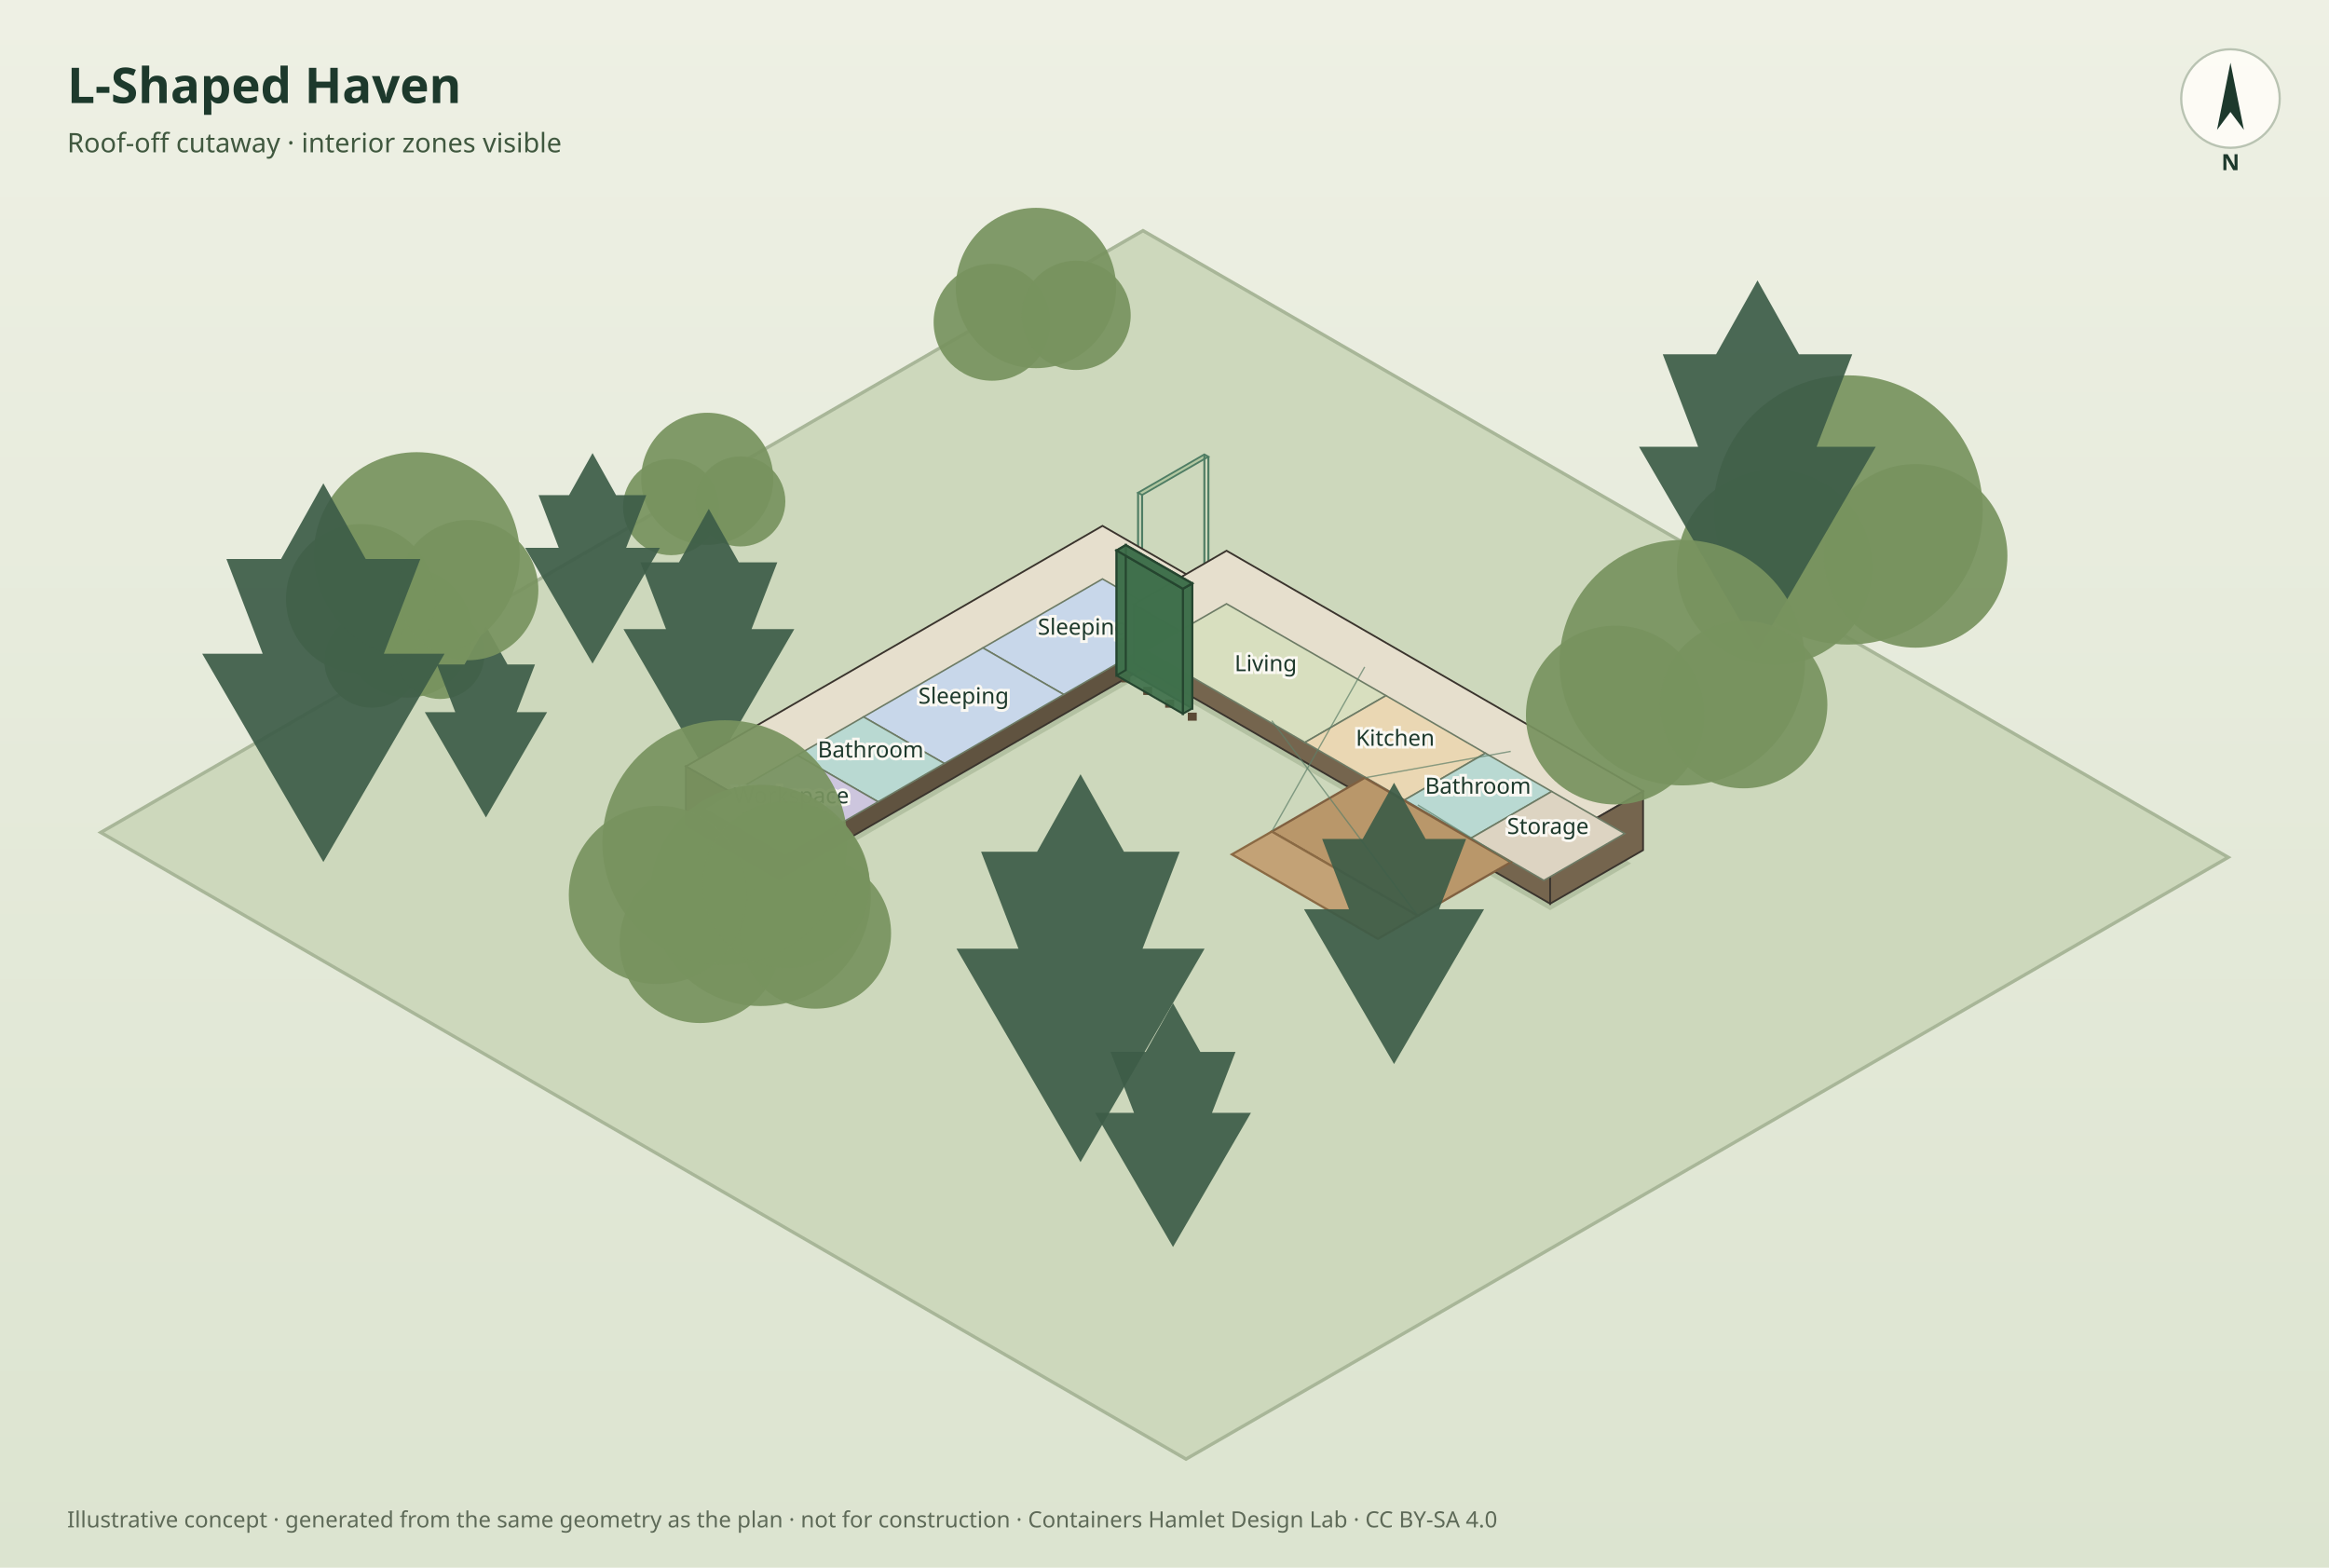
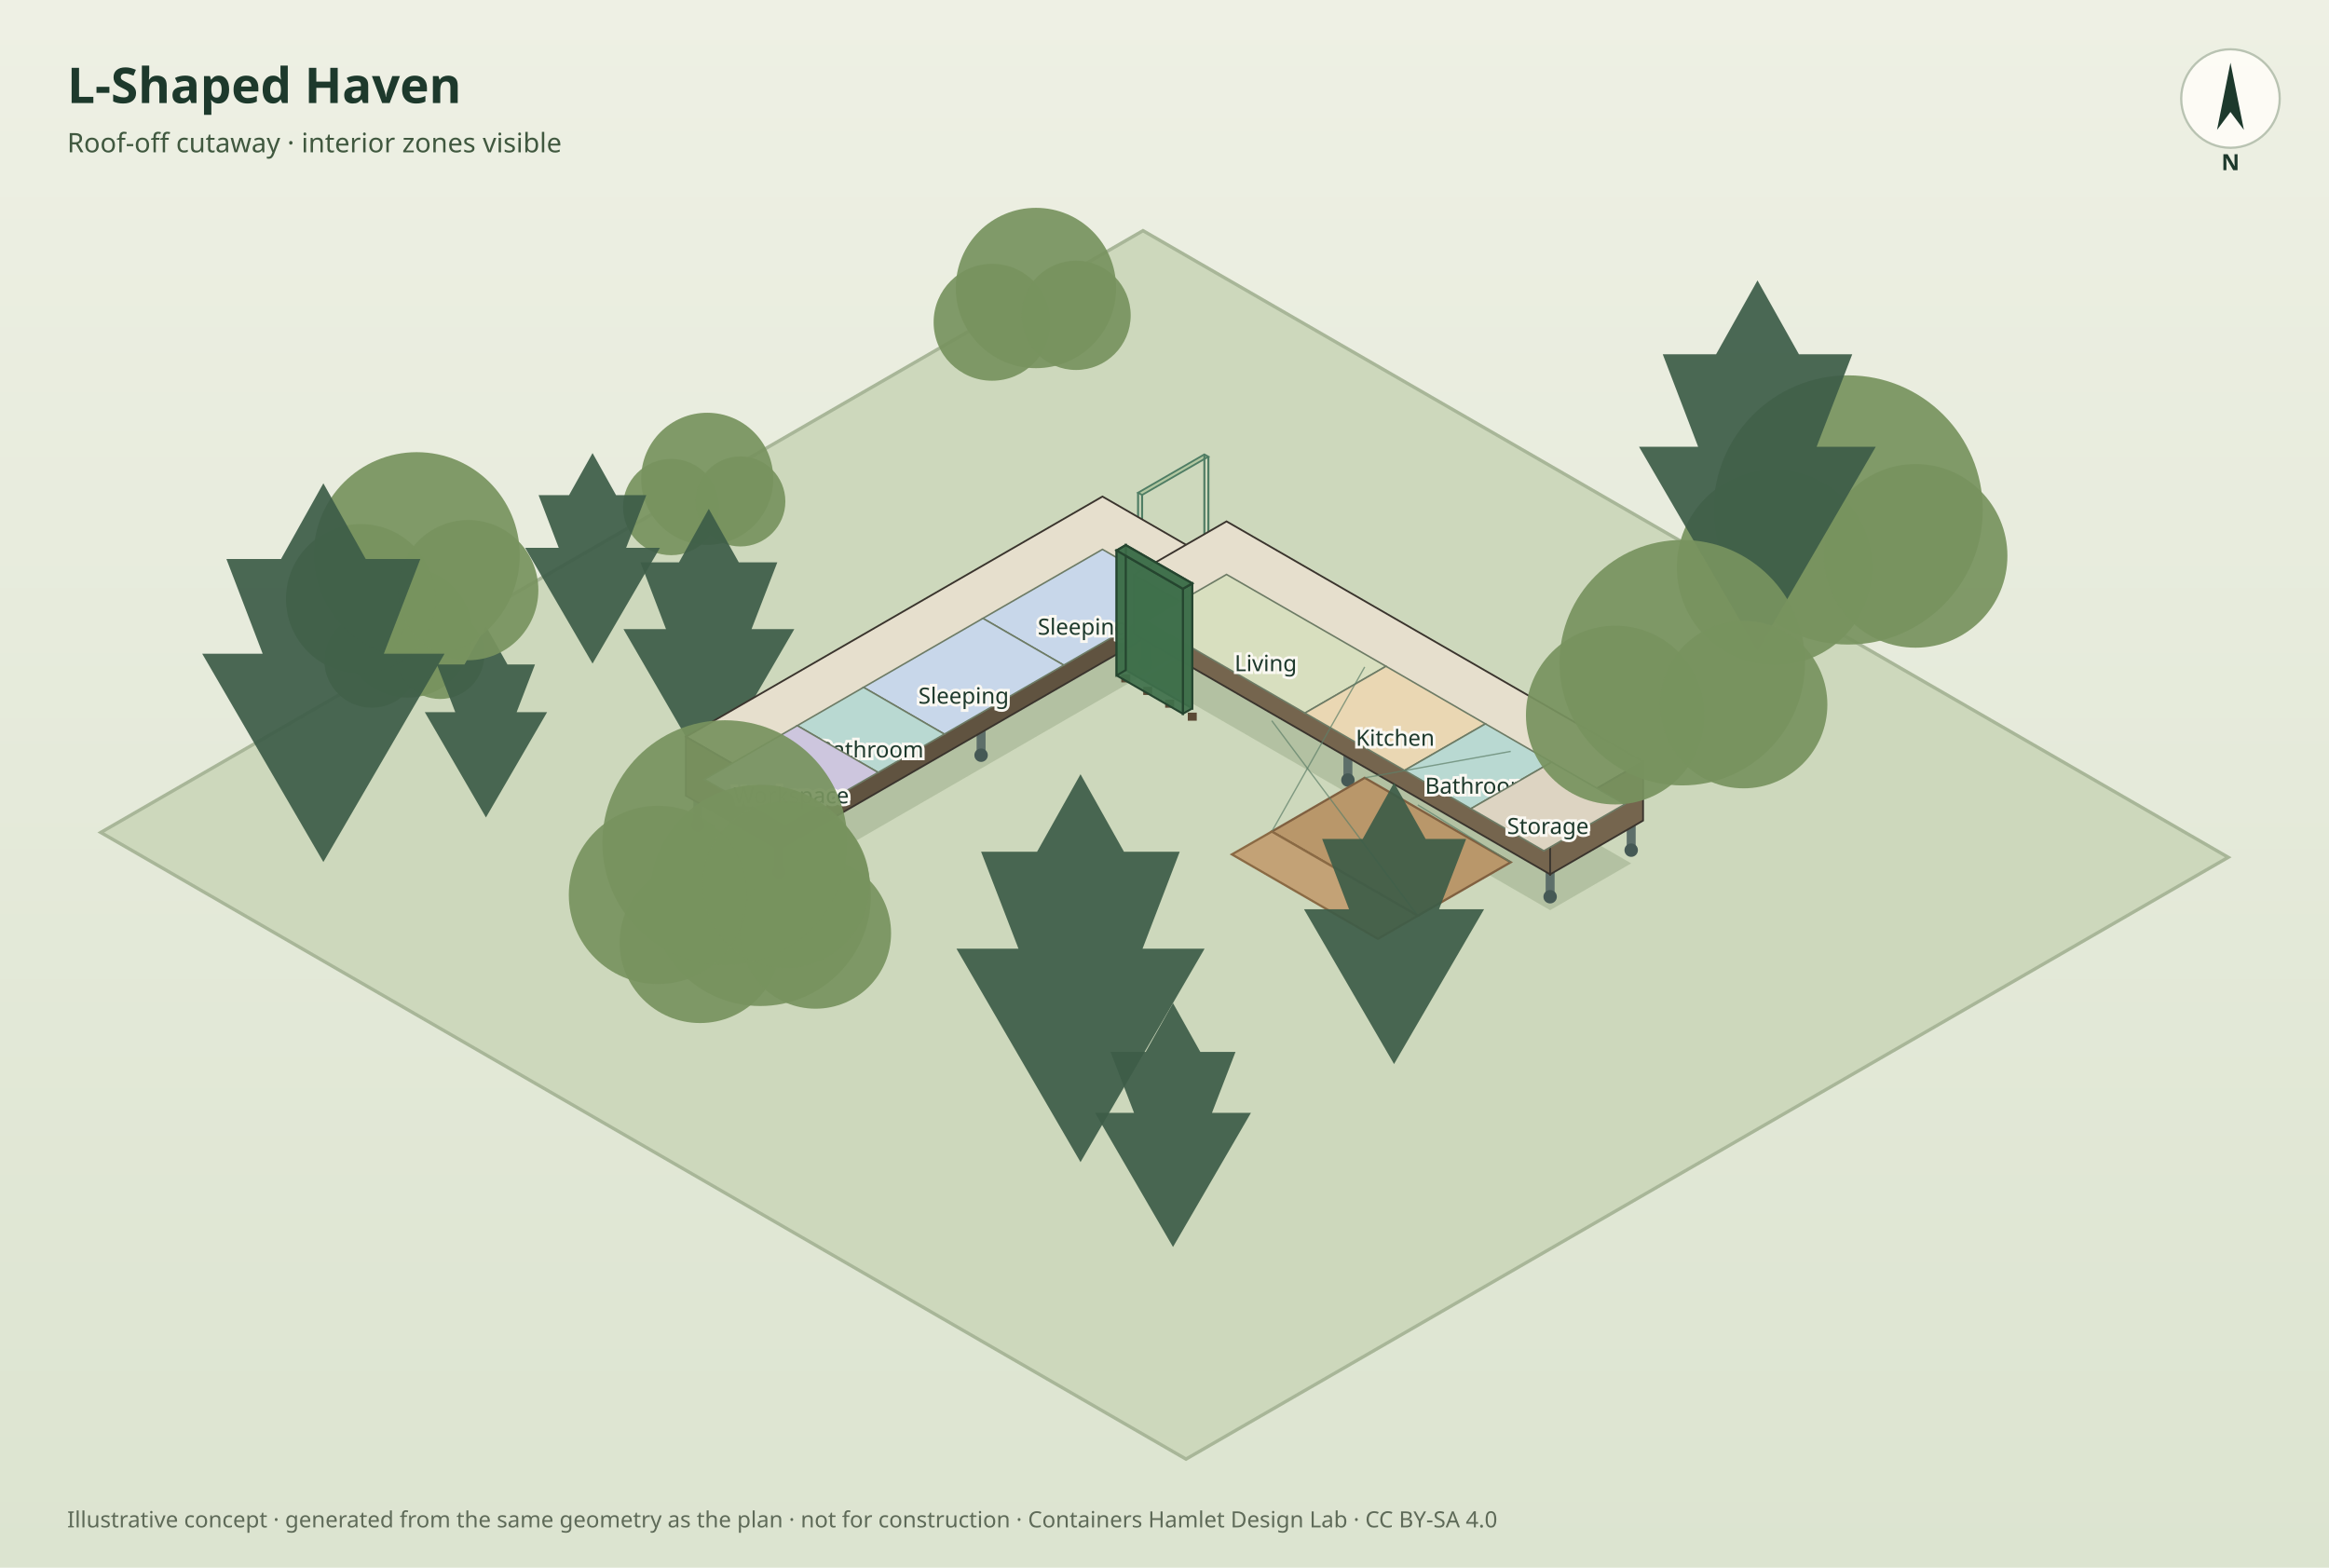
<svg xmlns="http://www.w3.org/2000/svg" viewBox="0 0 1040 700" role="img" aria-labelledby="concept-l-shaped-haven-cutaway-t concept-l-shaped-haven-cutaway-d">
  <defs>
    <linearGradient id="concept-l-shaped-haven-cutaway-sky" x1="0" y1="0" x2="0" y2="1">
      <stop offset="0" stop-color="#eef0e4" />
      <stop offset="1" stop-color="#dce4d0" />
    </linearGradient>
  </defs>
  <rect width="1040" height="700" fill="url(#concept-l-shaped-haven-cutaway-sky)" />
  <path d="M510.4 103L995 382.8L529.6 651.5L45 371.7Z" fill="#cdd8bc" stroke="#a8b698" stroke-width="1.5" />
  <g fill="#78935f" fill-opacity="0.92">
    <circle cx="181.9" cy="282.4" r="29.1" />
    <circle cx="166" cy="294.8" r="21.2" />
    <circle cx="196.5" cy="292.3" r="19.8" />
  </g>
  <g fill="#78935f" fill-opacity="0.92">
    <circle cx="315.8" cy="213.8" r="29.5" />
    <circle cx="299.7" cy="226.4" r="21.5" />
    <circle cx="330.6" cy="223.9" r="20.1" />
  </g>
  <g fill="#3d5d48" fill-opacity="0.92">
    <path d="M217 365L244.3 318L230.7 318L238.9 296.7L226.6 296.7L217 279.6L207.4 296.7L195.1 296.7L203.3 318L189.7 318Z" />
  </g>
  <g fill="#3d5d48" fill-opacity="0.92">
    <path d="M316.5 346.6L354.7 280.9L335.6 280.9L347.1 251.1L329.9 251.1L316.5 227.2L303.2 251.1L286 251.1L297.4 280.9L278.4 280.9Z" />
  </g>
  <g fill="#3d5d48" fill-opacity="0.92">
    <path d="M264.6 296.3L294.7 244.6L279.6 244.6L288.6 221.1L275.1 221.1L264.6 202.3L254.1 221.1L240.5 221.1L249.5 244.6L234.5 244.6Z" />
  </g>
  <g fill="#78935f" fill-opacity="0.92">
    <circle cx="462.6" cy="128.6" r="35.8" />
    <circle cx="443" cy="143.9" r="26.1" />
    <circle cx="480.5" cy="140.8" r="24.4" />
  </g>
  <g fill="#78935f" fill-opacity="0.92">
    <circle cx="186.1" cy="247.9" r="46" />
    <circle cx="161.1" cy="267.4" r="33.4" />
    <circle cx="209.1" cy="263.5" r="31.3" />
  </g>
  <g fill="#78935f" fill-opacity="0.92">
    <circle cx="825.3" cy="227.7" r="60.1" />
    <circle cx="792.5" cy="253.3" r="43.7" />
    <circle cx="855.4" cy="248.2" r="41" />
  </g>
  <g fill="#3d5d48" fill-opacity="0.92">
    <path d="M784.8 290.4L837.6 199.5L811.2 199.5L827.1 158.2L803.3 158.2L784.8 125.2L766.3 158.2L742.5 158.2L758.3 199.5L731.9 199.5Z" />
  </g>
  <path d="M537.8 266.4 539.6 267.4 510 284.5 508.2 283.5Z" fill="#9ab886" fill-opacity="0.3" stroke="#4f7d64" stroke-width="0.8" />
  <path d="M537.8 202.9 539.6 203.9 510 221 508.2 220Z" fill="#6f9d5b" fill-opacity="0.28" stroke="#4f7d64" stroke-width="0.8" />
  <path d="M537.8 266.4L537.8 202.9" stroke="#4f7d64" stroke-width="0.9" />
  <path d="M539.6 267.4L539.6 203.9" stroke="#4f7d64" stroke-width="0.9" />
  <path d="M510 284.5L510 221" stroke="#4f7d64" stroke-width="0.9" />
  <path d="M508.2 283.5L508.2 220" stroke="#4f7d64" stroke-width="0.9" />
  <path d="M528.4 291 347.8 395.3 311.6 374.4 492.3 270.2Z" fill="#9eae8d" fill-opacity="0.55" />
-   <path d="M533.7 258.7 347.8 366.1 306.3 342.2 492.3 234.8Z" fill="#e6dfcd" stroke="#3a342d" stroke-width="0.8" />
-   <path d="M533.7 285 347.8 392.4 347.8 366.1 533.7 258.7Z" fill="#605340" stroke="#3a342d" stroke-width="0.8" />
-   <path d="M347.8 392.4 306.3 368.4 306.3 342.2 347.8 366.1Z" fill="#75654e" stroke="#3a342d" stroke-width="0.8" />
-   <path d="M528.4 279.3 475 310.1 438.9 289.3 492.3 258.5Z" fill="#c8d7ea" stroke="#6d7b65" stroke-width="0.7" />
+   <line x1="528.4" y1="285" x2="528.4" y2="271.9" stroke="#5d6f6a" stroke-width="4" />
+   <circle cx="528.4" cy="285" r="3" fill="#455955" />
+   <line x1="347.8" y1="389.3" x2="347.8" y2="376.2" stroke="#5d6f6a" stroke-width="4" />
+   <circle cx="347.8" cy="389.3" r="3" fill="#455955" />
+   <line x1="311.6" y1="368.4" x2="311.6" y2="355.3" stroke="#5d6f6a" stroke-width="4" />
+   <circle cx="311.6" cy="368.4" r="3" fill="#455955" />
+   <line x1="492.3" y1="264.2" x2="492.3" y2="251" stroke="#5d6f6a" stroke-width="4" />
+   <circle cx="492.3" cy="264.2" r="3" fill="#455955" />
+   <line x1="438.1" y1="337.2" x2="438.1" y2="324" stroke="#5d6f6a" stroke-width="4" />
+   <circle cx="438.1" cy="337.2" r="3" fill="#455955" />
+   <line x1="401.9" y1="316.3" x2="401.9" y2="303.2" stroke="#5d6f6a" stroke-width="4" />
+   <circle cx="401.9" cy="316.3" r="3" fill="#455955" />
+   <path d="M533.7 245.6 347.8 353 306.3 329 492.3 221.7Z" fill="#e6dfcd" stroke="#3a342d" stroke-width="0.8" />
+   <path d="M533.7 271.9 347.8 379.2 347.8 353 533.7 245.6Z" fill="#605340" stroke="#3a342d" stroke-width="0.8" />
+   <path d="M347.8 379.2 306.3 355.3 306.3 329 347.8 353Z" fill="#75654e" stroke="#3a342d" stroke-width="0.8" />
+   <path d="M528.4 266.2 475 297 438.9 276.1 492.3 245.3Z" fill="#c8d7ea" stroke="#6d7b65" stroke-width="0.7" />
  <text x="483.6" y="283.4" font-family="system-ui, sans-serif" font-size="10" text-anchor="middle" fill="#1d392c" stroke="#faf8f2" stroke-width="2.5" paint-order="stroke">Sleeping</text>
-   <path d="M475 310.1 421.7 340.9 385.6 320.1 438.9 289.3Z" fill="#c8d7ea" stroke="#6d7b65" stroke-width="0.7" />
+   <path d="M475 297 421.7 327.8 385.6 306.9 438.9 276.1Z" fill="#c8d7ea" stroke="#6d7b65" stroke-width="0.7" />
  <text x="430.3" y="314.2" font-family="system-ui, sans-serif" font-size="10" text-anchor="middle" fill="#1d392c" stroke="#faf8f2" stroke-width="2.5" paint-order="stroke">Sleeping</text>
-   <path d="M421.7 340.9 392.1 358 356 337.2 385.6 320.1Z" fill="#b9d9d2" stroke="#6d7b65" stroke-width="0.7" />
+   <path d="M421.7 327.8 392.1 344.9 356 324 385.6 306.9Z" fill="#b9d9d2" stroke="#6d7b65" stroke-width="0.7" />
  <text x="388.8" y="338.2" font-family="system-ui, sans-serif" font-size="10" text-anchor="middle" fill="#1d392c" stroke="#faf8f2" stroke-width="2.5" paint-order="stroke">Bathroom</text>
-   <path d="M392.1 358 350.6 382 314.5 361.1 356 337.2Z" fill="#cdc6de" stroke="#6d7b65" stroke-width="0.7" />
+   <path d="M392.1 344.9 350.6 368.8 314.5 348 356 324Z" fill="#cdc6de" stroke="#6d7b65" stroke-width="0.7" />
  <text x="353.3" y="358.7" font-family="system-ui, sans-serif" font-size="10" text-anchor="middle" fill="#1d392c" stroke="#faf8f2" stroke-width="2.5" paint-order="stroke">Workspace</text>
  <path d="M547.7 281.3 728.4 385.5 692.2 406.4 511.6 302.1Z" fill="#9eae8d" fill-opacity="0.55" />
-   <path d="M547.7 245.9 733.7 353.3 692.2 377.2 506.3 269.9Z" fill="#e6dfcd" stroke="#3a342d" stroke-width="0.8" />
-   <path d="M506.3 296.1 692.2 403.5 692.2 377.2 506.3 269.9Z" fill="#75654e" stroke="#3a342d" stroke-width="0.8" />
-   <path d="M733.7 379.6 692.2 403.5 692.2 377.2 733.7 353.3Z" fill="#75654e" stroke="#3a342d" stroke-width="0.8" />
-   <path d="M547.7 269.6 618.9 310.6 582.7 331.5 511.6 290.4Z" fill="#d8dfbf" stroke="#6d7b65" stroke-width="0.7" />
+   <line x1="547.7" y1="275.3" x2="547.7" y2="262.1" stroke="#5d6f6a" stroke-width="4" />
+   <circle cx="547.7" cy="275.3" r="3" fill="#455955" />
+   <line x1="728.4" y1="379.6" x2="728.4" y2="366.4" stroke="#5d6f6a" stroke-width="4" />
+   <circle cx="728.4" cy="379.6" r="3" fill="#455955" />
+   <line x1="692.2" y1="400.4" x2="692.2" y2="387.3" stroke="#5d6f6a" stroke-width="4" />
+   <circle cx="692.2" cy="400.4" r="3" fill="#455955" />
+   <line x1="511.6" y1="296.1" x2="511.6" y2="283" stroke="#5d6f6a" stroke-width="4" />
+   <circle cx="511.6" cy="296.1" r="3" fill="#455955" />
+   <line x1="638.1" y1="327.4" x2="638.1" y2="314.3" stroke="#5d6f6a" stroke-width="4" />
+   <circle cx="638.1" cy="327.4" r="3" fill="#455955" />
+   <line x1="601.9" y1="348.3" x2="601.9" y2="335.1" stroke="#5d6f6a" stroke-width="4" />
+   <circle cx="601.9" cy="348.3" r="3" fill="#455955" />
+   <path d="M547.7 232.8 733.7 340.1 692.2 364.1 506.3 256.7Z" fill="#e6dfcd" stroke="#3a342d" stroke-width="0.8" />
+   <path d="M506.3 283 692.2 390.4 692.2 364.1 506.3 256.7Z" fill="#75654e" stroke="#3a342d" stroke-width="0.8" />
+   <path d="M733.7 366.4 692.2 390.4 692.2 364.1 733.7 340.1Z" fill="#75654e" stroke="#3a342d" stroke-width="0.8" />
+   <path d="M547.7 256.5 618.9 297.5 582.7 318.4 511.6 277.3Z" fill="#d8dfbf" stroke="#6d7b65" stroke-width="0.7" />
  <text x="565.2" y="299.7" font-family="system-ui, sans-serif" font-size="10" text-anchor="middle" fill="#1d392c" stroke="#faf8f2" stroke-width="2.5" paint-order="stroke">Living</text>
-   <path d="M618.9 310.6 663.3 336.3 627.2 357.2 582.7 331.5Z" fill="#ead7b3" stroke="#6d7b65" stroke-width="0.7" />
+   <path d="M618.9 297.5 663.3 323.2 627.2 344 582.7 318.4Z" fill="#ead7b3" stroke="#6d7b65" stroke-width="0.7" />
  <text x="623" y="333" font-family="system-ui, sans-serif" font-size="10" text-anchor="middle" fill="#1d392c" stroke="#faf8f2" stroke-width="2.5" paint-order="stroke">Kitchen</text>
-   <path d="M663.3 336.3 692.9 353.4 656.8 374.3 627.2 357.2Z" fill="#b9d9d2" stroke="#6d7b65" stroke-width="0.7" />
+   <path d="M663.3 323.2 692.9 340.3 656.8 361.1 627.2 344Z" fill="#b9d9d2" stroke="#6d7b65" stroke-width="0.7" />
  <text x="660" y="354.4" font-family="system-ui, sans-serif" font-size="10" text-anchor="middle" fill="#1d392c" stroke="#faf8f2" stroke-width="2.5" paint-order="stroke">Bathroom</text>
-   <path d="M692.9 353.4 725.5 372.2 689.4 393.1 656.8 374.3Z" fill="#ddd4c2" stroke="#6d7b65" stroke-width="0.7" />
+   <path d="M692.9 340.3 725.5 359.1 689.4 379.9 656.8 361.1Z" fill="#ddd4c2" stroke="#6d7b65" stroke-width="0.7" />
  <text x="691.2" y="372.4" font-family="system-ui, sans-serif" font-size="10" text-anchor="middle" fill="#1d392c" stroke="#faf8f2" stroke-width="2.5" paint-order="stroke">Storage</text>
  <path d="M609.4 347.3 674.6 385 633.1 408.9 567.9 371.3Z" fill="#b9976a" stroke="#806040" stroke-width="1" />
  <path d="M609.4 347.3L674.6 335.5" stroke="#5e8069" stroke-width="0.6" stroke-opacity="0.7" />
  <path d="M674.6 385L633.1 359.4" stroke="#5e8069" stroke-width="0.6" stroke-opacity="0.7" />
  <path d="M633.1 408.9L567.9 321.8" stroke="#5e8069" stroke-width="0.6" stroke-opacity="0.7" />
  <path d="M567.9 371.3L609.4 297.8" stroke="#5e8069" stroke-width="0.6" stroke-opacity="0.7" />
  <path d="M567.9 371.3 633.1 408.9 615.3 419.2 550.1 381.5Z" fill="#c3a276" stroke="#8a6a44" stroke-width="1" />
  <line x1="502.7" y1="304.7" x2="502.7" y2="301.1" stroke="#5b4a35" stroke-width="4" />
  <line x1="512.5" y1="310.3" x2="512.5" y2="306.7" stroke="#5b4a35" stroke-width="4" />
  <line x1="522.3" y1="316" x2="522.3" y2="312.4" stroke="#5b4a35" stroke-width="4" />
  <line x1="532.4" y1="321.8" x2="532.4" y2="318.2" stroke="#5b4a35" stroke-width="4" />
  <path d="M502.7 299.2 532.4 316.3 532.4 260.5 502.7 243.4Z" fill="#3f704b" fill-opacity="0.92" stroke="#25452f" stroke-width="0.9" />
  <path d="M532.4 316.3 528.2 318.7 528.2 262.9 532.4 260.5Z" fill="#3f704b" fill-opacity="0.92" stroke="#25452f" stroke-width="0.9" />
  <path d="M528.2 318.7 498.6 301.6 498.6 245.8 528.2 262.9Z" fill="#3f704b" fill-opacity="0.92" stroke="#25452f" stroke-width="0.9" />
  <path d="M498.6 301.6 502.7 299.2 502.7 243.4 498.6 245.8Z" fill="#3f704b" fill-opacity="0.92" stroke="#25452f" stroke-width="0.9" />
  <path d="M502.7 243.4 532.4 260.5 528.2 262.9 498.6 245.8Z" fill="#3f704b" fill-opacity="0.8" stroke="#25452f" stroke-width="1" />
  <g fill="#78935f" fill-opacity="0.92">
    <circle cx="339.5" cy="399.8" r="49.4" />
    <circle cx="312.6" cy="420.9" r="35.9" />
    <circle cx="364.2" cy="416.7" r="33.7" />
  </g>
  <g fill="#3d5d48" fill-opacity="0.92">
    <path d="M482.5 518.9L537.9 423.6L510.2 423.6L526.8 380.3L501.9 380.3L482.5 345.7L463.1 380.3L438.1 380.3L454.8 423.6L427.1 423.6Z" />
  </g>
  <g fill="#78935f" fill-opacity="0.92">
    <circle cx="323.7" cy="376.3" r="54.7" />
    <circle cx="293.8" cy="399.6" r="39.8" />
    <circle cx="351" cy="395" r="37.3" />
  </g>
  <g fill="#78935f" fill-opacity="0.92">
    <circle cx="751.2" cy="295.9" r="54.8" />
    <circle cx="721.3" cy="319.3" r="39.9" />
    <circle cx="778.6" cy="314.6" r="37.4" />
  </g>
  <g fill="#3d5d48" fill-opacity="0.92">
    <path d="M144.4 384.9L198.5 291.9L171.4 291.9L187.7 249.6L163.3 249.6L144.4 215.8L125.5 249.6L101.1 249.6L117.3 291.9L90.3 291.9Z" />
  </g>
  <g fill="#3d5d48" fill-opacity="0.92">
    <path d="M523.8 556.8L558.6 496.9L541.2 496.9L551.7 469.7L536 469.7L523.8 447.9L511.6 469.7L495.9 469.7L506.4 496.9L489 496.9Z" />
  </g>
  <g fill="#3d5d48" fill-opacity="0.92">
    <path d="M622.5 475.1L662.7 406L642.6 406L654.7 374.6L636.6 374.6L622.5 349.5L608.5 374.6L590.4 374.6L602.4 406L582.3 406Z" />
  </g>
  <text x="30" y="46" font-family="system-ui, sans-serif" font-size="22" font-weight="800" fill="#1d392c">L-Shaped Haven</text>
  <text x="30" y="68" font-family="system-ui, sans-serif" font-size="12" fill="#40583f">Roof-off cutaway · interior zones visible</text>
  <g aria-hidden="true">
    <circle cx="996" cy="44" r="22" fill="#fffdf7" fill-opacity="0.9" stroke="#b9c3b2" />
    <path d="M996 28l6 30l-6 -8l-6 8z" fill="#1d392c" />
    <text x="996" y="76" text-anchor="middle" font-size="10" font-weight="700" font-family="system-ui, sans-serif" fill="#1d392c">N</text>
  </g>
  <text x="30" y="682" font-family="system-ui, sans-serif" font-size="10" fill="#5e6a58">Illustrative concept · generated from the same geometry as the plan · not for construction · Containers Hamlet Design Lab · CC BY-SA 4.0</text>
</svg>
